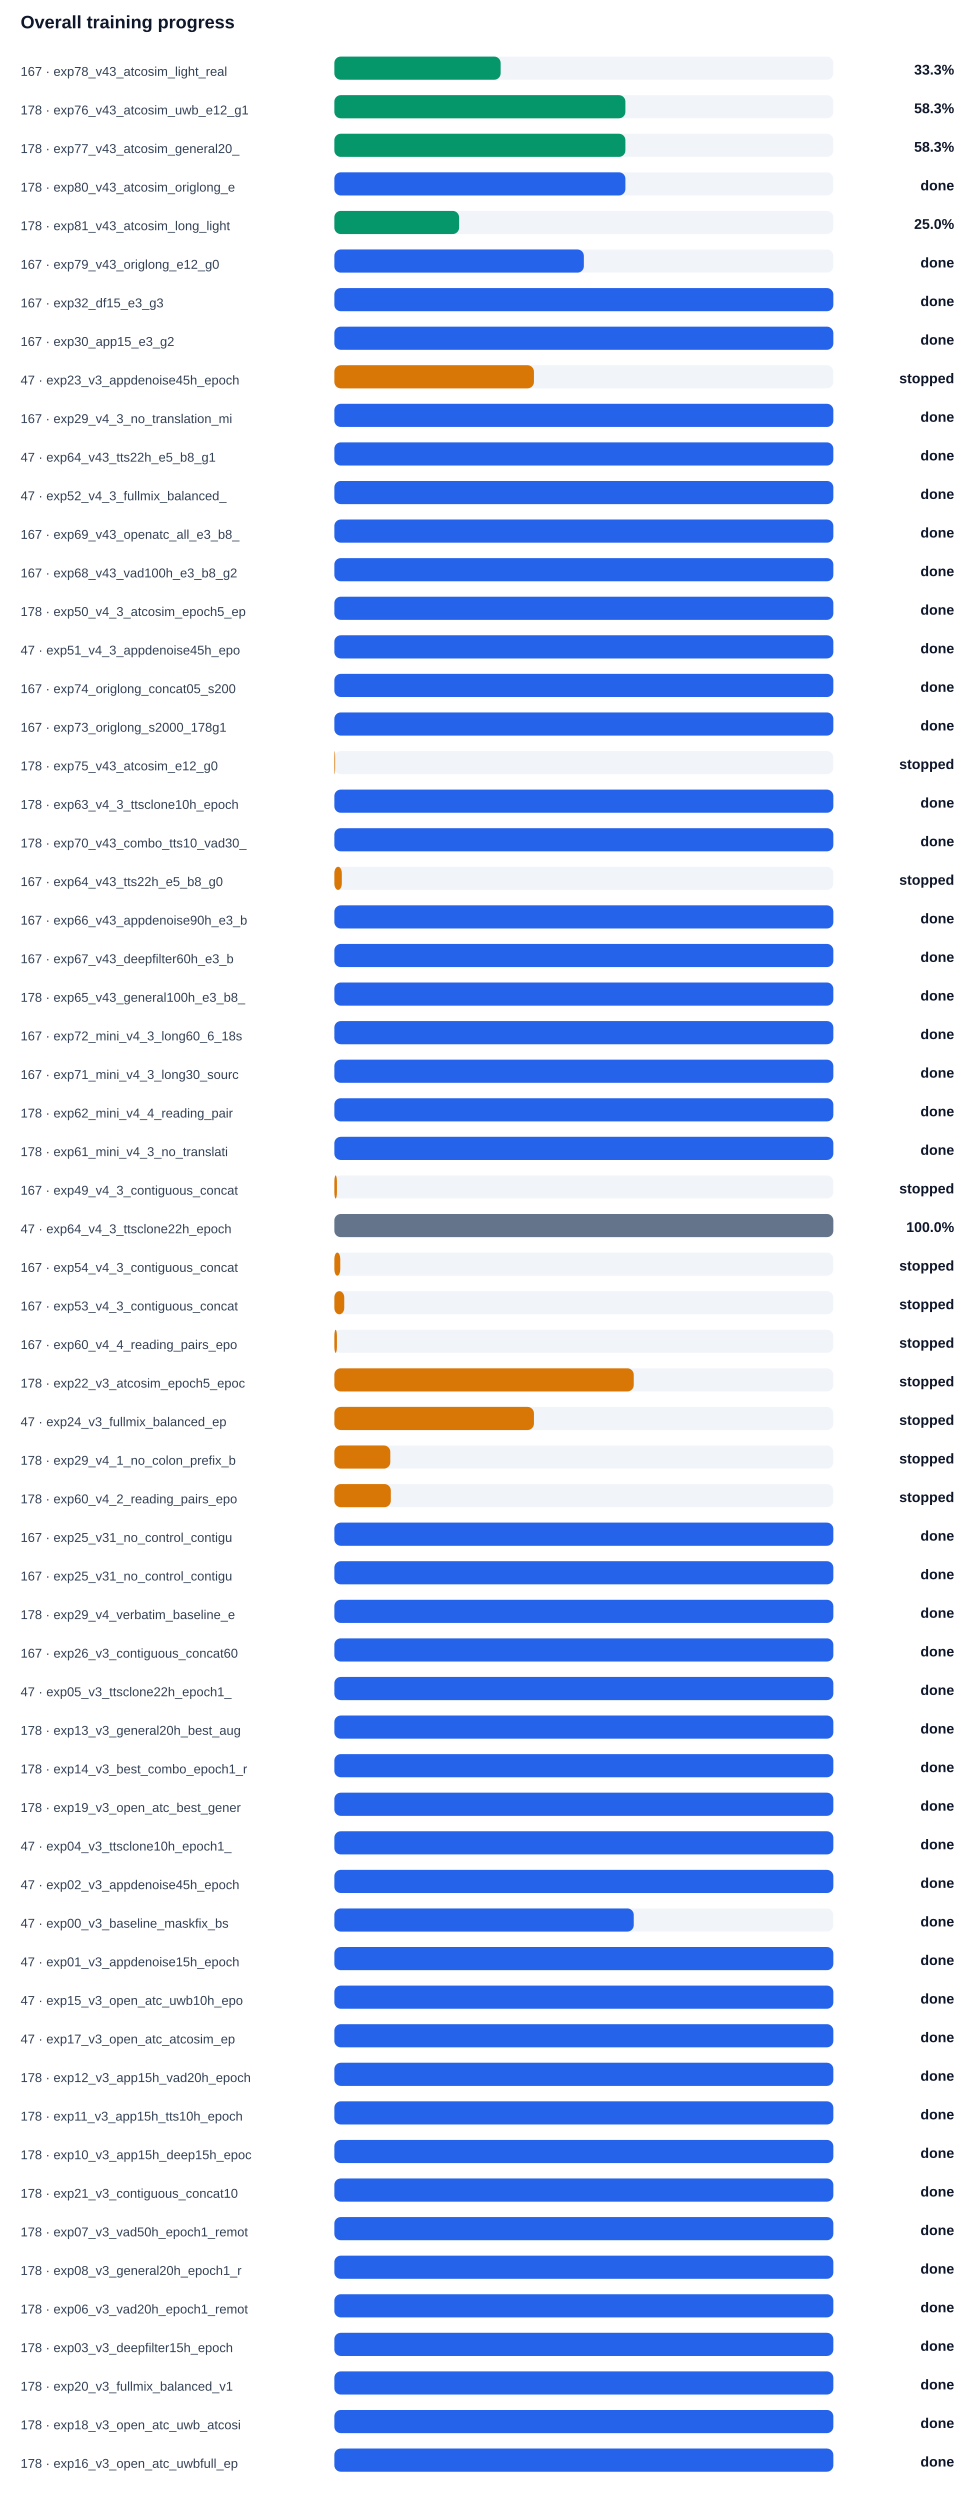
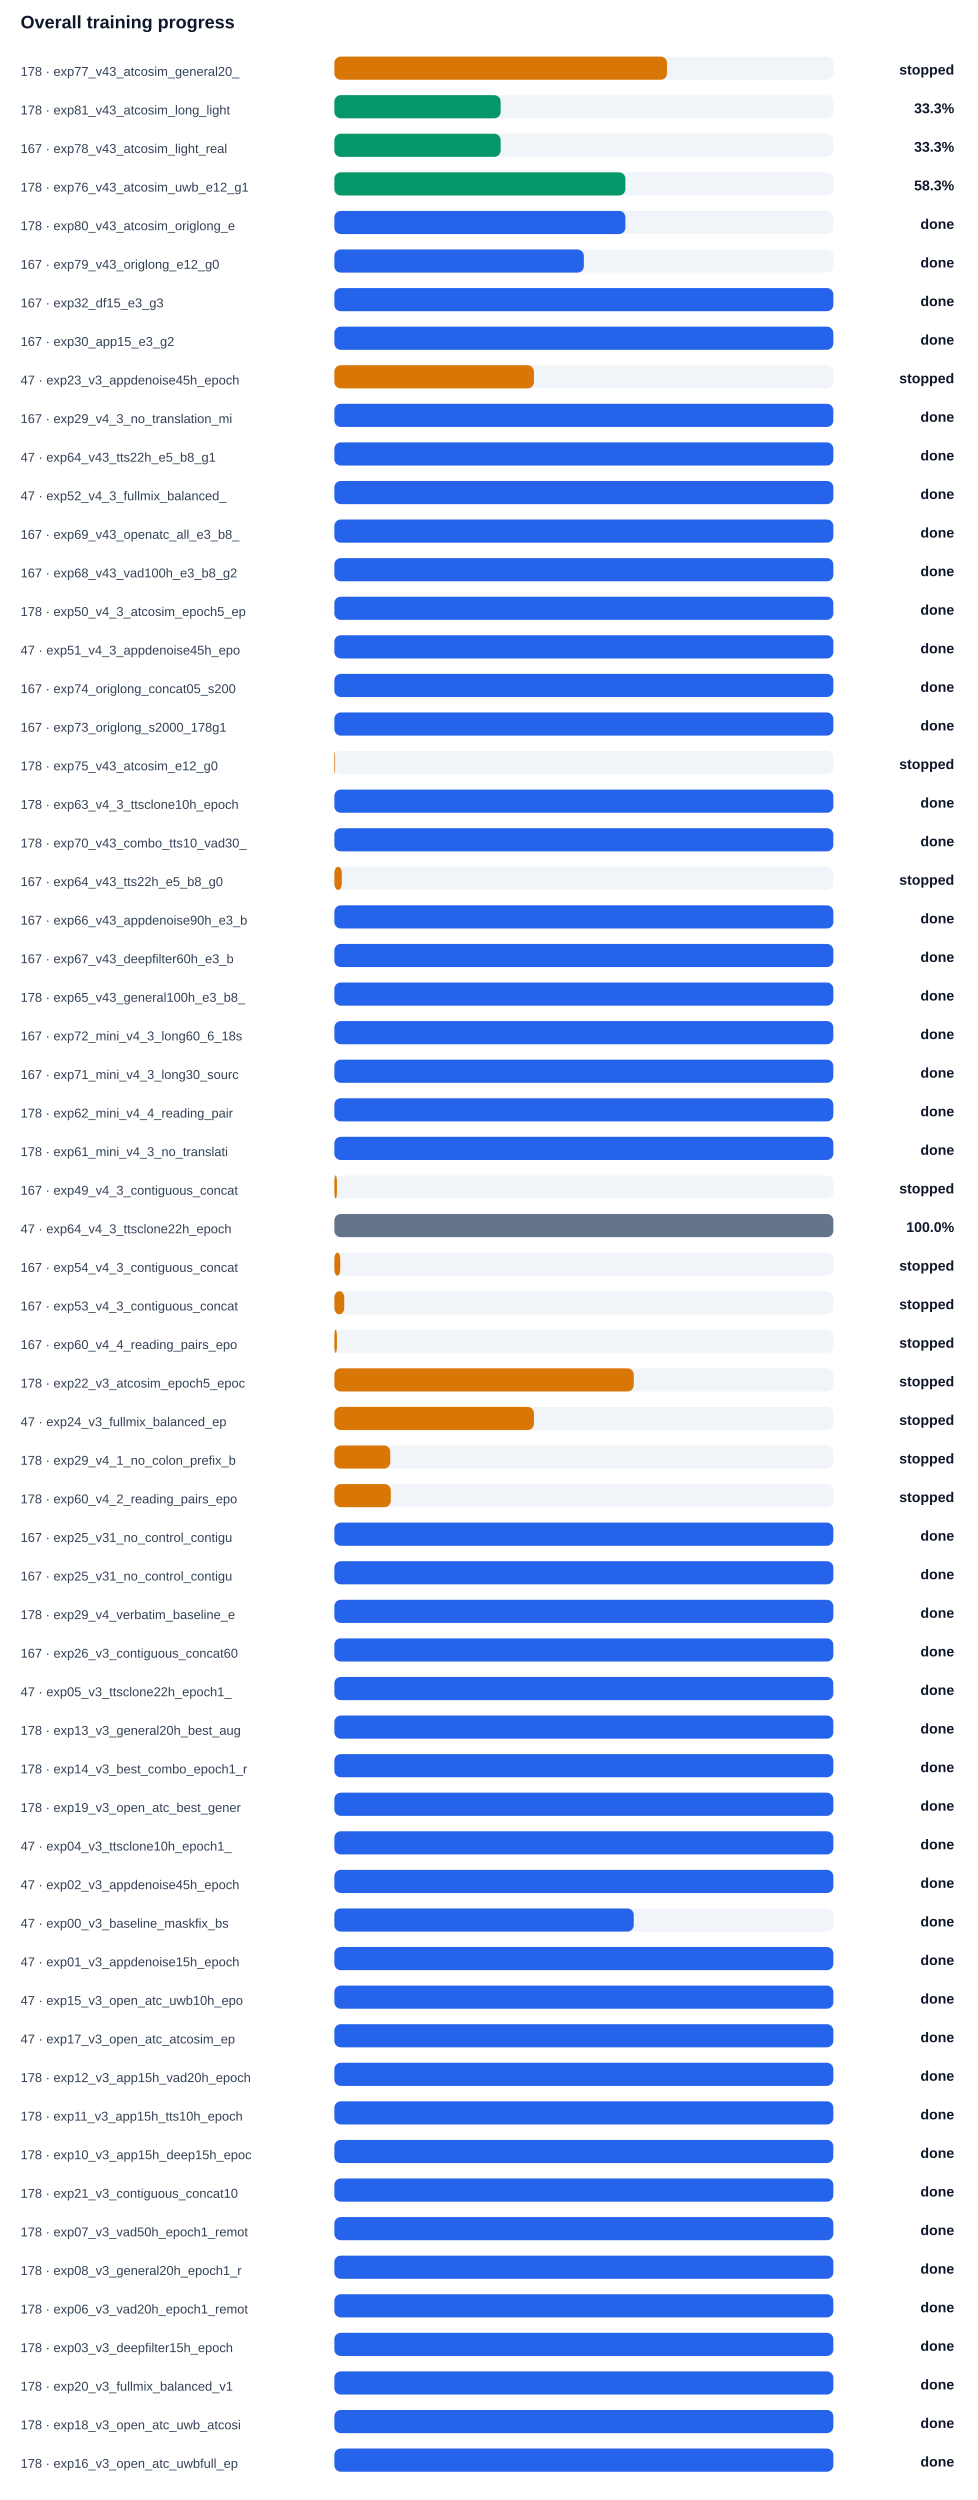
<svg xmlns="http://www.w3.org/2000/svg" width="100%" viewBox="0 0 760 1944" style="max-width:760px;background:#ffffff;border:1px solid #e5e7eb;border-radius:10px;">
  <text x="16.0" y="22.0" font-size="14" fill="#0f172a" text-anchor="start" font-family="Arial, sans-serif" font-weight="700">Overall training progress</text>
-   <text x="16.0" y="59.0" font-size="10" fill="#334155" text-anchor="start" font-family="Arial, sans-serif" font-weight="400">167 · exp78_v43_atcosim_light_real</text>
+   <text x="16.0" y="59.0" font-size="10" fill="#334155" text-anchor="start" font-family="Arial, sans-serif" font-weight="400">178 · exp77_v43_atcosim_general20_</text>
  <rect x="260" y="44" width="388" height="18" rx="5" fill="#f1f5f9" />
-   <rect x="260" y="44" width="129.3" height="18" rx="5" fill="#059669" />
-   <text x="742.0" y="58.0" font-size="11" fill="#0f172a" text-anchor="end" font-family="Arial, sans-serif" font-weight="700">33.3%</text>
-   <text x="16.0" y="89.0" font-size="10" fill="#334155" text-anchor="start" font-family="Arial, sans-serif" font-weight="400">178 · exp76_v43_atcosim_uwb_e12_g1</text>
+   <rect x="260" y="44" width="258.7" height="18" rx="5" fill="#d97706" />
+   <text x="742.0" y="58.0" font-size="11" fill="#0f172a" text-anchor="end" font-family="Arial, sans-serif" font-weight="700">stopped</text>
+   <text x="16.0" y="89.0" font-size="10" fill="#334155" text-anchor="start" font-family="Arial, sans-serif" font-weight="400">178 · exp81_v43_atcosim_long_light</text>
  <rect x="260" y="74" width="388" height="18" rx="5" fill="#f1f5f9" />
-   <rect x="260" y="74" width="226.3" height="18" rx="5" fill="#059669" />
-   <text x="742.0" y="88.0" font-size="11" fill="#0f172a" text-anchor="end" font-family="Arial, sans-serif" font-weight="700">58.3%</text>
-   <text x="16.0" y="119.0" font-size="10" fill="#334155" text-anchor="start" font-family="Arial, sans-serif" font-weight="400">178 · exp77_v43_atcosim_general20_</text>
+   <rect x="260" y="74" width="129.3" height="18" rx="5" fill="#059669" />
+   <text x="742.0" y="88.0" font-size="11" fill="#0f172a" text-anchor="end" font-family="Arial, sans-serif" font-weight="700">33.3%</text>
+   <text x="16.0" y="119.0" font-size="10" fill="#334155" text-anchor="start" font-family="Arial, sans-serif" font-weight="400">167 · exp78_v43_atcosim_light_real</text>
  <rect x="260" y="104" width="388" height="18" rx="5" fill="#f1f5f9" />
-   <rect x="260" y="104" width="226.3" height="18" rx="5" fill="#059669" />
-   <text x="742.0" y="118.0" font-size="11" fill="#0f172a" text-anchor="end" font-family="Arial, sans-serif" font-weight="700">58.3%</text>
-   <text x="16.0" y="149.0" font-size="10" fill="#334155" text-anchor="start" font-family="Arial, sans-serif" font-weight="400">178 · exp80_v43_atcosim_origlong_e</text>
+   <rect x="260" y="104" width="129.3" height="18" rx="5" fill="#059669" />
+   <text x="742.0" y="118.0" font-size="11" fill="#0f172a" text-anchor="end" font-family="Arial, sans-serif" font-weight="700">33.3%</text>
+   <text x="16.0" y="149.0" font-size="10" fill="#334155" text-anchor="start" font-family="Arial, sans-serif" font-weight="400">178 · exp76_v43_atcosim_uwb_e12_g1</text>
  <rect x="260" y="134" width="388" height="18" rx="5" fill="#f1f5f9" />
-   <rect x="260" y="134" width="226.3" height="18" rx="5" fill="#2563eb" />
-   <text x="742.0" y="148.0" font-size="11" fill="#0f172a" text-anchor="end" font-family="Arial, sans-serif" font-weight="700">done</text>
-   <text x="16.0" y="179.0" font-size="10" fill="#334155" text-anchor="start" font-family="Arial, sans-serif" font-weight="400">178 · exp81_v43_atcosim_long_light</text>
+   <rect x="260" y="134" width="226.3" height="18" rx="5" fill="#059669" />
+   <text x="742.0" y="148.0" font-size="11" fill="#0f172a" text-anchor="end" font-family="Arial, sans-serif" font-weight="700">58.3%</text>
+   <text x="16.0" y="179.0" font-size="10" fill="#334155" text-anchor="start" font-family="Arial, sans-serif" font-weight="400">178 · exp80_v43_atcosim_origlong_e</text>
  <rect x="260" y="164" width="388" height="18" rx="5" fill="#f1f5f9" />
-   <rect x="260" y="164" width="97.0" height="18" rx="5" fill="#059669" />
-   <text x="742.0" y="178.0" font-size="11" fill="#0f172a" text-anchor="end" font-family="Arial, sans-serif" font-weight="700">25.0%</text>
+   <rect x="260" y="164" width="226.3" height="18" rx="5" fill="#2563eb" />
+   <text x="742.0" y="178.0" font-size="11" fill="#0f172a" text-anchor="end" font-family="Arial, sans-serif" font-weight="700">done</text>
  <text x="16.0" y="209.0" font-size="10" fill="#334155" text-anchor="start" font-family="Arial, sans-serif" font-weight="400">167 · exp79_v43_origlong_e12_g0</text>
  <rect x="260" y="194" width="388" height="18" rx="5" fill="#f1f5f9" />
  <rect x="260" y="194" width="194.0" height="18" rx="5" fill="#2563eb" />
  <text x="742.0" y="208.0" font-size="11" fill="#0f172a" text-anchor="end" font-family="Arial, sans-serif" font-weight="700">done</text>
  <text x="16.0" y="239.0" font-size="10" fill="#334155" text-anchor="start" font-family="Arial, sans-serif" font-weight="400">167 · exp32_df15_e3_g3</text>
  <rect x="260" y="224" width="388" height="18" rx="5" fill="#f1f5f9" />
  <rect x="260" y="224" width="388.0" height="18" rx="5" fill="#2563eb" />
  <text x="742.0" y="238.0" font-size="11" fill="#0f172a" text-anchor="end" font-family="Arial, sans-serif" font-weight="700">done</text>
  <text x="16.0" y="269.0" font-size="10" fill="#334155" text-anchor="start" font-family="Arial, sans-serif" font-weight="400">167 · exp30_app15_e3_g2</text>
  <rect x="260" y="254" width="388" height="18" rx="5" fill="#f1f5f9" />
  <rect x="260" y="254" width="388.0" height="18" rx="5" fill="#2563eb" />
  <text x="742.0" y="268.0" font-size="11" fill="#0f172a" text-anchor="end" font-family="Arial, sans-serif" font-weight="700">done</text>
  <text x="16.0" y="299.0" font-size="10" fill="#334155" text-anchor="start" font-family="Arial, sans-serif" font-weight="400">47 · exp23_v3_appdenoise45h_epoch</text>
  <rect x="260" y="284" width="388" height="18" rx="5" fill="#f1f5f9" />
  <rect x="260" y="284" width="155.2" height="18" rx="5" fill="#d97706" />
  <text x="742.0" y="298.0" font-size="11" fill="#0f172a" text-anchor="end" font-family="Arial, sans-serif" font-weight="700">stopped</text>
  <text x="16.0" y="329.0" font-size="10" fill="#334155" text-anchor="start" font-family="Arial, sans-serif" font-weight="400">167 · exp29_v4_3_no_translation_mi</text>
  <rect x="260" y="314" width="388" height="18" rx="5" fill="#f1f5f9" />
  <rect x="260" y="314" width="388.0" height="18" rx="5" fill="#2563eb" />
  <text x="742.0" y="328.0" font-size="11" fill="#0f172a" text-anchor="end" font-family="Arial, sans-serif" font-weight="700">done</text>
  <text x="16.0" y="359.0" font-size="10" fill="#334155" text-anchor="start" font-family="Arial, sans-serif" font-weight="400">47 · exp64_v43_tts22h_e5_b8_g1</text>
  <rect x="260" y="344" width="388" height="18" rx="5" fill="#f1f5f9" />
  <rect x="260" y="344" width="388.0" height="18" rx="5" fill="#2563eb" />
  <text x="742.0" y="358.0" font-size="11" fill="#0f172a" text-anchor="end" font-family="Arial, sans-serif" font-weight="700">done</text>
  <text x="16.0" y="389.0" font-size="10" fill="#334155" text-anchor="start" font-family="Arial, sans-serif" font-weight="400">47 · exp52_v4_3_fullmix_balanced_</text>
  <rect x="260" y="374" width="388" height="18" rx="5" fill="#f1f5f9" />
  <rect x="260" y="374" width="388.0" height="18" rx="5" fill="#2563eb" />
  <text x="742.0" y="388.0" font-size="11" fill="#0f172a" text-anchor="end" font-family="Arial, sans-serif" font-weight="700">done</text>
  <text x="16.0" y="419.0" font-size="10" fill="#334155" text-anchor="start" font-family="Arial, sans-serif" font-weight="400">167 · exp69_v43_openatc_all_e3_b8_</text>
  <rect x="260" y="404" width="388" height="18" rx="5" fill="#f1f5f9" />
  <rect x="260" y="404" width="388.0" height="18" rx="5" fill="#2563eb" />
  <text x="742.0" y="418.0" font-size="11" fill="#0f172a" text-anchor="end" font-family="Arial, sans-serif" font-weight="700">done</text>
  <text x="16.0" y="449.0" font-size="10" fill="#334155" text-anchor="start" font-family="Arial, sans-serif" font-weight="400">167 · exp68_v43_vad100h_e3_b8_g2</text>
  <rect x="260" y="434" width="388" height="18" rx="5" fill="#f1f5f9" />
  <rect x="260" y="434" width="388.0" height="18" rx="5" fill="#2563eb" />
  <text x="742.0" y="448.0" font-size="11" fill="#0f172a" text-anchor="end" font-family="Arial, sans-serif" font-weight="700">done</text>
  <text x="16.0" y="479.0" font-size="10" fill="#334155" text-anchor="start" font-family="Arial, sans-serif" font-weight="400">178 · exp50_v4_3_atcosim_epoch5_ep</text>
  <rect x="260" y="464" width="388" height="18" rx="5" fill="#f1f5f9" />
  <rect x="260" y="464" width="388.0" height="18" rx="5" fill="#2563eb" />
  <text x="742.0" y="478.0" font-size="11" fill="#0f172a" text-anchor="end" font-family="Arial, sans-serif" font-weight="700">done</text>
  <text x="16.0" y="509.0" font-size="10" fill="#334155" text-anchor="start" font-family="Arial, sans-serif" font-weight="400">47 · exp51_v4_3_appdenoise45h_epo</text>
  <rect x="260" y="494" width="388" height="18" rx="5" fill="#f1f5f9" />
  <rect x="260" y="494" width="388.0" height="18" rx="5" fill="#2563eb" />
  <text x="742.0" y="508.0" font-size="11" fill="#0f172a" text-anchor="end" font-family="Arial, sans-serif" font-weight="700">done</text>
  <text x="16.0" y="539.0" font-size="10" fill="#334155" text-anchor="start" font-family="Arial, sans-serif" font-weight="400">167 · exp74_origlong_concat05_s200</text>
  <rect x="260" y="524" width="388" height="18" rx="5" fill="#f1f5f9" />
  <rect x="260" y="524" width="388.0" height="18" rx="5" fill="#2563eb" />
  <text x="742.0" y="538.0" font-size="11" fill="#0f172a" text-anchor="end" font-family="Arial, sans-serif" font-weight="700">done</text>
  <text x="16.0" y="569.0" font-size="10" fill="#334155" text-anchor="start" font-family="Arial, sans-serif" font-weight="400">167 · exp73_origlong_s2000_178g1</text>
  <rect x="260" y="554" width="388" height="18" rx="5" fill="#f1f5f9" />
  <rect x="260" y="554" width="388.0" height="18" rx="5" fill="#2563eb" />
  <text x="742.0" y="568.0" font-size="11" fill="#0f172a" text-anchor="end" font-family="Arial, sans-serif" font-weight="700">done</text>
  <text x="16.0" y="599.0" font-size="10" fill="#334155" text-anchor="start" font-family="Arial, sans-serif" font-weight="400">178 · exp75_v43_atcosim_e12_g0</text>
  <rect x="260" y="584" width="388" height="18" rx="5" fill="#f1f5f9" />
  <rect x="260" y="584" width="0.6" height="18" rx="5" fill="#d97706" />
  <text x="742.0" y="598.0" font-size="11" fill="#0f172a" text-anchor="end" font-family="Arial, sans-serif" font-weight="700">stopped</text>
  <text x="16.0" y="629.0" font-size="10" fill="#334155" text-anchor="start" font-family="Arial, sans-serif" font-weight="400">178 · exp63_v4_3_ttsclone10h_epoch</text>
  <rect x="260" y="614" width="388" height="18" rx="5" fill="#f1f5f9" />
  <rect x="260" y="614" width="388.0" height="18" rx="5" fill="#2563eb" />
  <text x="742.0" y="628.0" font-size="11" fill="#0f172a" text-anchor="end" font-family="Arial, sans-serif" font-weight="700">done</text>
  <text x="16.0" y="659.0" font-size="10" fill="#334155" text-anchor="start" font-family="Arial, sans-serif" font-weight="400">178 · exp70_v43_combo_tts10_vad30_</text>
  <rect x="260" y="644" width="388" height="18" rx="5" fill="#f1f5f9" />
  <rect x="260" y="644" width="388.0" height="18" rx="5" fill="#2563eb" />
  <text x="742.0" y="658.0" font-size="11" fill="#0f172a" text-anchor="end" font-family="Arial, sans-serif" font-weight="700">done</text>
  <text x="16.0" y="689.0" font-size="10" fill="#334155" text-anchor="start" font-family="Arial, sans-serif" font-weight="400">167 · exp64_v43_tts22h_e5_b8_g0</text>
  <rect x="260" y="674" width="388" height="18" rx="5" fill="#f1f5f9" />
  <rect x="260" y="674" width="5.8" height="18" rx="5" fill="#d97706" />
  <text x="742.0" y="688.0" font-size="11" fill="#0f172a" text-anchor="end" font-family="Arial, sans-serif" font-weight="700">stopped</text>
  <text x="16.0" y="719.0" font-size="10" fill="#334155" text-anchor="start" font-family="Arial, sans-serif" font-weight="400">167 · exp66_v43_appdenoise90h_e3_b</text>
  <rect x="260" y="704" width="388" height="18" rx="5" fill="#f1f5f9" />
  <rect x="260" y="704" width="388.0" height="18" rx="5" fill="#2563eb" />
  <text x="742.0" y="718.0" font-size="11" fill="#0f172a" text-anchor="end" font-family="Arial, sans-serif" font-weight="700">done</text>
  <text x="16.0" y="749.0" font-size="10" fill="#334155" text-anchor="start" font-family="Arial, sans-serif" font-weight="400">167 · exp67_v43_deepfilter60h_e3_b</text>
  <rect x="260" y="734" width="388" height="18" rx="5" fill="#f1f5f9" />
  <rect x="260" y="734" width="388.0" height="18" rx="5" fill="#2563eb" />
  <text x="742.0" y="748.0" font-size="11" fill="#0f172a" text-anchor="end" font-family="Arial, sans-serif" font-weight="700">done</text>
  <text x="16.0" y="779.0" font-size="10" fill="#334155" text-anchor="start" font-family="Arial, sans-serif" font-weight="400">178 · exp65_v43_general100h_e3_b8_</text>
  <rect x="260" y="764" width="388" height="18" rx="5" fill="#f1f5f9" />
  <rect x="260" y="764" width="388.0" height="18" rx="5" fill="#2563eb" />
  <text x="742.0" y="778.0" font-size="11" fill="#0f172a" text-anchor="end" font-family="Arial, sans-serif" font-weight="700">done</text>
  <text x="16.0" y="809.0" font-size="10" fill="#334155" text-anchor="start" font-family="Arial, sans-serif" font-weight="400">167 · exp72_mini_v4_3_long60_6_18s</text>
  <rect x="260" y="794" width="388" height="18" rx="5" fill="#f1f5f9" />
  <rect x="260" y="794" width="388.0" height="18" rx="5" fill="#2563eb" />
  <text x="742.0" y="808.0" font-size="11" fill="#0f172a" text-anchor="end" font-family="Arial, sans-serif" font-weight="700">done</text>
  <text x="16.0" y="839.0" font-size="10" fill="#334155" text-anchor="start" font-family="Arial, sans-serif" font-weight="400">167 · exp71_mini_v4_3_long30_sourc</text>
  <rect x="260" y="824" width="388" height="18" rx="5" fill="#f1f5f9" />
  <rect x="260" y="824" width="388.0" height="18" rx="5" fill="#2563eb" />
  <text x="742.0" y="838.0" font-size="11" fill="#0f172a" text-anchor="end" font-family="Arial, sans-serif" font-weight="700">done</text>
  <text x="16.0" y="869.0" font-size="10" fill="#334155" text-anchor="start" font-family="Arial, sans-serif" font-weight="400">178 · exp62_mini_v4_4_reading_pair</text>
  <rect x="260" y="854" width="388" height="18" rx="5" fill="#f1f5f9" />
  <rect x="260" y="854" width="388.0" height="18" rx="5" fill="#2563eb" />
  <text x="742.0" y="868.0" font-size="11" fill="#0f172a" text-anchor="end" font-family="Arial, sans-serif" font-weight="700">done</text>
  <text x="16.0" y="899.0" font-size="10" fill="#334155" text-anchor="start" font-family="Arial, sans-serif" font-weight="400">178 · exp61_mini_v4_3_no_translati</text>
  <rect x="260" y="884" width="388" height="18" rx="5" fill="#f1f5f9" />
  <rect x="260" y="884" width="388.0" height="18" rx="5" fill="#2563eb" />
  <text x="742.0" y="898.0" font-size="11" fill="#0f172a" text-anchor="end" font-family="Arial, sans-serif" font-weight="700">done</text>
  <text x="16.0" y="929.0" font-size="10" fill="#334155" text-anchor="start" font-family="Arial, sans-serif" font-weight="400">167 · exp49_v4_3_contiguous_concat</text>
  <rect x="260" y="914" width="388" height="18" rx="5" fill="#f1f5f9" />
  <rect x="260" y="914" width="2.0" height="18" rx="5" fill="#d97706" />
  <text x="742.0" y="928.0" font-size="11" fill="#0f172a" text-anchor="end" font-family="Arial, sans-serif" font-weight="700">stopped</text>
  <text x="16.0" y="959.0" font-size="10" fill="#334155" text-anchor="start" font-family="Arial, sans-serif" font-weight="400">47 · exp64_v4_3_ttsclone22h_epoch</text>
  <rect x="260" y="944" width="388" height="18" rx="5" fill="#f1f5f9" />
  <rect x="260" y="944" width="388.0" height="18" rx="5" fill="#64748b" />
  <text x="742.0" y="958.0" font-size="11" fill="#0f172a" text-anchor="end" font-family="Arial, sans-serif" font-weight="700">100.0%</text>
  <text x="16.0" y="989.0" font-size="10" fill="#334155" text-anchor="start" font-family="Arial, sans-serif" font-weight="400">167 · exp54_v4_3_contiguous_concat</text>
  <rect x="260" y="974" width="388" height="18" rx="5" fill="#f1f5f9" />
  <rect x="260" y="974" width="4.6" height="18" rx="5" fill="#d97706" />
  <text x="742.0" y="988.0" font-size="11" fill="#0f172a" text-anchor="end" font-family="Arial, sans-serif" font-weight="700">stopped</text>
  <text x="16.0" y="1019.0" font-size="10" fill="#334155" text-anchor="start" font-family="Arial, sans-serif" font-weight="400">167 · exp53_v4_3_contiguous_concat</text>
  <rect x="260" y="1004" width="388" height="18" rx="5" fill="#f1f5f9" />
  <rect x="260" y="1004" width="7.7" height="18" rx="5" fill="#d97706" />
  <text x="742.0" y="1018.0" font-size="11" fill="#0f172a" text-anchor="end" font-family="Arial, sans-serif" font-weight="700">stopped</text>
  <text x="16.0" y="1049.0" font-size="10" fill="#334155" text-anchor="start" font-family="Arial, sans-serif" font-weight="400">167 · exp60_v4_4_reading_pairs_epo</text>
  <rect x="260" y="1034" width="388" height="18" rx="5" fill="#f1f5f9" />
  <rect x="260" y="1034" width="2.0" height="18" rx="5" fill="#d97706" />
  <text x="742.0" y="1048.0" font-size="11" fill="#0f172a" text-anchor="end" font-family="Arial, sans-serif" font-weight="700">stopped</text>
  <text x="16.0" y="1079.0" font-size="10" fill="#334155" text-anchor="start" font-family="Arial, sans-serif" font-weight="400">178 · exp22_v3_atcosim_epoch5_epoc</text>
  <rect x="260" y="1064" width="388" height="18" rx="5" fill="#f1f5f9" />
  <rect x="260" y="1064" width="232.8" height="18" rx="5" fill="#d97706" />
  <text x="742.0" y="1078.0" font-size="11" fill="#0f172a" text-anchor="end" font-family="Arial, sans-serif" font-weight="700">stopped</text>
  <text x="16.0" y="1109.0" font-size="10" fill="#334155" text-anchor="start" font-family="Arial, sans-serif" font-weight="400">47 · exp24_v3_fullmix_balanced_ep</text>
  <rect x="260" y="1094" width="388" height="18" rx="5" fill="#f1f5f9" />
  <rect x="260" y="1094" width="155.2" height="18" rx="5" fill="#d97706" />
  <text x="742.0" y="1108.0" font-size="11" fill="#0f172a" text-anchor="end" font-family="Arial, sans-serif" font-weight="700">stopped</text>
  <text x="16.0" y="1139.0" font-size="10" fill="#334155" text-anchor="start" font-family="Arial, sans-serif" font-weight="400">178 · exp29_v4_1_no_colon_prefix_b</text>
  <rect x="260" y="1124" width="388" height="18" rx="5" fill="#f1f5f9" />
  <rect x="260" y="1124" width="43.5" height="18" rx="5" fill="#d97706" />
  <text x="742.0" y="1138.0" font-size="11" fill="#0f172a" text-anchor="end" font-family="Arial, sans-serif" font-weight="700">stopped</text>
  <text x="16.0" y="1169.0" font-size="10" fill="#334155" text-anchor="start" font-family="Arial, sans-serif" font-weight="400">178 · exp60_v4_2_reading_pairs_epo</text>
  <rect x="260" y="1154" width="388" height="18" rx="5" fill="#f1f5f9" />
  <rect x="260" y="1154" width="43.9" height="18" rx="5" fill="#d97706" />
  <text x="742.0" y="1168.0" font-size="11" fill="#0f172a" text-anchor="end" font-family="Arial, sans-serif" font-weight="700">stopped</text>
  <text x="16.0" y="1199.0" font-size="10" fill="#334155" text-anchor="start" font-family="Arial, sans-serif" font-weight="400">167 · exp25_v31_no_control_contigu</text>
  <rect x="260" y="1184" width="388" height="18" rx="5" fill="#f1f5f9" />
  <rect x="260" y="1184" width="388.0" height="18" rx="5" fill="#2563eb" />
  <text x="742.0" y="1198.0" font-size="11" fill="#0f172a" text-anchor="end" font-family="Arial, sans-serif" font-weight="700">done</text>
  <text x="16.0" y="1229.0" font-size="10" fill="#334155" text-anchor="start" font-family="Arial, sans-serif" font-weight="400">167 · exp25_v31_no_control_contigu</text>
  <rect x="260" y="1214" width="388" height="18" rx="5" fill="#f1f5f9" />
  <rect x="260" y="1214" width="388.0" height="18" rx="5" fill="#2563eb" />
  <text x="742.0" y="1228.0" font-size="11" fill="#0f172a" text-anchor="end" font-family="Arial, sans-serif" font-weight="700">done</text>
  <text x="16.0" y="1259.0" font-size="10" fill="#334155" text-anchor="start" font-family="Arial, sans-serif" font-weight="400">178 · exp29_v4_verbatim_baseline_e</text>
  <rect x="260" y="1244" width="388" height="18" rx="5" fill="#f1f5f9" />
  <rect x="260" y="1244" width="388.0" height="18" rx="5" fill="#2563eb" />
  <text x="742.0" y="1258.0" font-size="11" fill="#0f172a" text-anchor="end" font-family="Arial, sans-serif" font-weight="700">done</text>
  <text x="16.0" y="1289.0" font-size="10" fill="#334155" text-anchor="start" font-family="Arial, sans-serif" font-weight="400">167 · exp26_v3_contiguous_concat60</text>
  <rect x="260" y="1274" width="388" height="18" rx="5" fill="#f1f5f9" />
  <rect x="260" y="1274" width="388.0" height="18" rx="5" fill="#2563eb" />
  <text x="742.0" y="1288.0" font-size="11" fill="#0f172a" text-anchor="end" font-family="Arial, sans-serif" font-weight="700">done</text>
  <text x="16.0" y="1319.0" font-size="10" fill="#334155" text-anchor="start" font-family="Arial, sans-serif" font-weight="400">47 · exp05_v3_ttsclone22h_epoch1_</text>
  <rect x="260" y="1304" width="388" height="18" rx="5" fill="#f1f5f9" />
  <rect x="260" y="1304" width="388.0" height="18" rx="5" fill="#2563eb" />
  <text x="742.0" y="1318.0" font-size="11" fill="#0f172a" text-anchor="end" font-family="Arial, sans-serif" font-weight="700">done</text>
  <text x="16.0" y="1349.0" font-size="10" fill="#334155" text-anchor="start" font-family="Arial, sans-serif" font-weight="400">178 · exp13_v3_general20h_best_aug</text>
  <rect x="260" y="1334" width="388" height="18" rx="5" fill="#f1f5f9" />
  <rect x="260" y="1334" width="388.0" height="18" rx="5" fill="#2563eb" />
  <text x="742.0" y="1348.0" font-size="11" fill="#0f172a" text-anchor="end" font-family="Arial, sans-serif" font-weight="700">done</text>
  <text x="16.0" y="1379.0" font-size="10" fill="#334155" text-anchor="start" font-family="Arial, sans-serif" font-weight="400">178 · exp14_v3_best_combo_epoch1_r</text>
  <rect x="260" y="1364" width="388" height="18" rx="5" fill="#f1f5f9" />
  <rect x="260" y="1364" width="388.0" height="18" rx="5" fill="#2563eb" />
  <text x="742.0" y="1378.0" font-size="11" fill="#0f172a" text-anchor="end" font-family="Arial, sans-serif" font-weight="700">done</text>
  <text x="16.0" y="1409.0" font-size="10" fill="#334155" text-anchor="start" font-family="Arial, sans-serif" font-weight="400">178 · exp19_v3_open_atc_best_gener</text>
  <rect x="260" y="1394" width="388" height="18" rx="5" fill="#f1f5f9" />
  <rect x="260" y="1394" width="388.0" height="18" rx="5" fill="#2563eb" />
  <text x="742.0" y="1408.0" font-size="11" fill="#0f172a" text-anchor="end" font-family="Arial, sans-serif" font-weight="700">done</text>
  <text x="16.0" y="1439.0" font-size="10" fill="#334155" text-anchor="start" font-family="Arial, sans-serif" font-weight="400">47 · exp04_v3_ttsclone10h_epoch1_</text>
  <rect x="260" y="1424" width="388" height="18" rx="5" fill="#f1f5f9" />
  <rect x="260" y="1424" width="388.0" height="18" rx="5" fill="#2563eb" />
  <text x="742.0" y="1438.0" font-size="11" fill="#0f172a" text-anchor="end" font-family="Arial, sans-serif" font-weight="700">done</text>
  <text x="16.0" y="1469.0" font-size="10" fill="#334155" text-anchor="start" font-family="Arial, sans-serif" font-weight="400">47 · exp02_v3_appdenoise45h_epoch</text>
  <rect x="260" y="1454" width="388" height="18" rx="5" fill="#f1f5f9" />
  <rect x="260" y="1454" width="388.0" height="18" rx="5" fill="#2563eb" />
  <text x="742.0" y="1468.0" font-size="11" fill="#0f172a" text-anchor="end" font-family="Arial, sans-serif" font-weight="700">done</text>
  <text x="16.0" y="1499.0" font-size="10" fill="#334155" text-anchor="start" font-family="Arial, sans-serif" font-weight="400">47 · exp00_v3_baseline_maskfix_bs</text>
  <rect x="260" y="1484" width="388" height="18" rx="5" fill="#f1f5f9" />
  <rect x="260" y="1484" width="232.8" height="18" rx="5" fill="#2563eb" />
  <text x="742.0" y="1498.0" font-size="11" fill="#0f172a" text-anchor="end" font-family="Arial, sans-serif" font-weight="700">done</text>
  <text x="16.0" y="1529.0" font-size="10" fill="#334155" text-anchor="start" font-family="Arial, sans-serif" font-weight="400">47 · exp01_v3_appdenoise15h_epoch</text>
  <rect x="260" y="1514" width="388" height="18" rx="5" fill="#f1f5f9" />
  <rect x="260" y="1514" width="388.0" height="18" rx="5" fill="#2563eb" />
  <text x="742.0" y="1528.0" font-size="11" fill="#0f172a" text-anchor="end" font-family="Arial, sans-serif" font-weight="700">done</text>
  <text x="16.0" y="1559.0" font-size="10" fill="#334155" text-anchor="start" font-family="Arial, sans-serif" font-weight="400">47 · exp15_v3_open_atc_uwb10h_epo</text>
  <rect x="260" y="1544" width="388" height="18" rx="5" fill="#f1f5f9" />
  <rect x="260" y="1544" width="388.0" height="18" rx="5" fill="#2563eb" />
  <text x="742.0" y="1558.0" font-size="11" fill="#0f172a" text-anchor="end" font-family="Arial, sans-serif" font-weight="700">done</text>
  <text x="16.0" y="1589.0" font-size="10" fill="#334155" text-anchor="start" font-family="Arial, sans-serif" font-weight="400">47 · exp17_v3_open_atc_atcosim_ep</text>
  <rect x="260" y="1574" width="388" height="18" rx="5" fill="#f1f5f9" />
  <rect x="260" y="1574" width="388.0" height="18" rx="5" fill="#2563eb" />
  <text x="742.0" y="1588.0" font-size="11" fill="#0f172a" text-anchor="end" font-family="Arial, sans-serif" font-weight="700">done</text>
  <text x="16.0" y="1619.0" font-size="10" fill="#334155" text-anchor="start" font-family="Arial, sans-serif" font-weight="400">178 · exp12_v3_app15h_vad20h_epoch</text>
  <rect x="260" y="1604" width="388" height="18" rx="5" fill="#f1f5f9" />
  <rect x="260" y="1604" width="388.0" height="18" rx="5" fill="#2563eb" />
  <text x="742.0" y="1618.0" font-size="11" fill="#0f172a" text-anchor="end" font-family="Arial, sans-serif" font-weight="700">done</text>
  <text x="16.0" y="1649.0" font-size="10" fill="#334155" text-anchor="start" font-family="Arial, sans-serif" font-weight="400">178 · exp11_v3_app15h_tts10h_epoch</text>
  <rect x="260" y="1634" width="388" height="18" rx="5" fill="#f1f5f9" />
  <rect x="260" y="1634" width="388.0" height="18" rx="5" fill="#2563eb" />
  <text x="742.0" y="1648.0" font-size="11" fill="#0f172a" text-anchor="end" font-family="Arial, sans-serif" font-weight="700">done</text>
  <text x="16.0" y="1679.0" font-size="10" fill="#334155" text-anchor="start" font-family="Arial, sans-serif" font-weight="400">178 · exp10_v3_app15h_deep15h_epoc</text>
  <rect x="260" y="1664" width="388" height="18" rx="5" fill="#f1f5f9" />
  <rect x="260" y="1664" width="388.0" height="18" rx="5" fill="#2563eb" />
  <text x="742.0" y="1678.0" font-size="11" fill="#0f172a" text-anchor="end" font-family="Arial, sans-serif" font-weight="700">done</text>
  <text x="16.0" y="1709.0" font-size="10" fill="#334155" text-anchor="start" font-family="Arial, sans-serif" font-weight="400">178 · exp21_v3_contiguous_concat10</text>
  <rect x="260" y="1694" width="388" height="18" rx="5" fill="#f1f5f9" />
  <rect x="260" y="1694" width="388.0" height="18" rx="5" fill="#2563eb" />
  <text x="742.0" y="1708.0" font-size="11" fill="#0f172a" text-anchor="end" font-family="Arial, sans-serif" font-weight="700">done</text>
  <text x="16.0" y="1739.0" font-size="10" fill="#334155" text-anchor="start" font-family="Arial, sans-serif" font-weight="400">178 · exp07_v3_vad50h_epoch1_remot</text>
  <rect x="260" y="1724" width="388" height="18" rx="5" fill="#f1f5f9" />
  <rect x="260" y="1724" width="388.0" height="18" rx="5" fill="#2563eb" />
  <text x="742.0" y="1738.0" font-size="11" fill="#0f172a" text-anchor="end" font-family="Arial, sans-serif" font-weight="700">done</text>
  <text x="16.0" y="1769.0" font-size="10" fill="#334155" text-anchor="start" font-family="Arial, sans-serif" font-weight="400">178 · exp08_v3_general20h_epoch1_r</text>
  <rect x="260" y="1754" width="388" height="18" rx="5" fill="#f1f5f9" />
  <rect x="260" y="1754" width="388.0" height="18" rx="5" fill="#2563eb" />
  <text x="742.0" y="1768.0" font-size="11" fill="#0f172a" text-anchor="end" font-family="Arial, sans-serif" font-weight="700">done</text>
  <text x="16.0" y="1799.0" font-size="10" fill="#334155" text-anchor="start" font-family="Arial, sans-serif" font-weight="400">178 · exp06_v3_vad20h_epoch1_remot</text>
  <rect x="260" y="1784" width="388" height="18" rx="5" fill="#f1f5f9" />
  <rect x="260" y="1784" width="388.0" height="18" rx="5" fill="#2563eb" />
  <text x="742.0" y="1798.0" font-size="11" fill="#0f172a" text-anchor="end" font-family="Arial, sans-serif" font-weight="700">done</text>
  <text x="16.0" y="1829.0" font-size="10" fill="#334155" text-anchor="start" font-family="Arial, sans-serif" font-weight="400">178 · exp03_v3_deepfilter15h_epoch</text>
  <rect x="260" y="1814" width="388" height="18" rx="5" fill="#f1f5f9" />
  <rect x="260" y="1814" width="388.0" height="18" rx="5" fill="#2563eb" />
  <text x="742.0" y="1828.0" font-size="11" fill="#0f172a" text-anchor="end" font-family="Arial, sans-serif" font-weight="700">done</text>
  <text x="16.0" y="1859.0" font-size="10" fill="#334155" text-anchor="start" font-family="Arial, sans-serif" font-weight="400">178 · exp20_v3_fullmix_balanced_v1</text>
  <rect x="260" y="1844" width="388" height="18" rx="5" fill="#f1f5f9" />
  <rect x="260" y="1844" width="388.0" height="18" rx="5" fill="#2563eb" />
  <text x="742.0" y="1858.0" font-size="11" fill="#0f172a" text-anchor="end" font-family="Arial, sans-serif" font-weight="700">done</text>
  <text x="16.0" y="1889.0" font-size="10" fill="#334155" text-anchor="start" font-family="Arial, sans-serif" font-weight="400">178 · exp18_v3_open_atc_uwb_atcosi</text>
  <rect x="260" y="1874" width="388" height="18" rx="5" fill="#f1f5f9" />
  <rect x="260" y="1874" width="388.0" height="18" rx="5" fill="#2563eb" />
  <text x="742.0" y="1888.0" font-size="11" fill="#0f172a" text-anchor="end" font-family="Arial, sans-serif" font-weight="700">done</text>
  <text x="16.0" y="1919.0" font-size="10" fill="#334155" text-anchor="start" font-family="Arial, sans-serif" font-weight="400">178 · exp16_v3_open_atc_uwbfull_ep</text>
  <rect x="260" y="1904" width="388" height="18" rx="5" fill="#f1f5f9" />
  <rect x="260" y="1904" width="388.0" height="18" rx="5" fill="#2563eb" />
  <text x="742.0" y="1918.0" font-size="11" fill="#0f172a" text-anchor="end" font-family="Arial, sans-serif" font-weight="700">done</text>
</svg>
